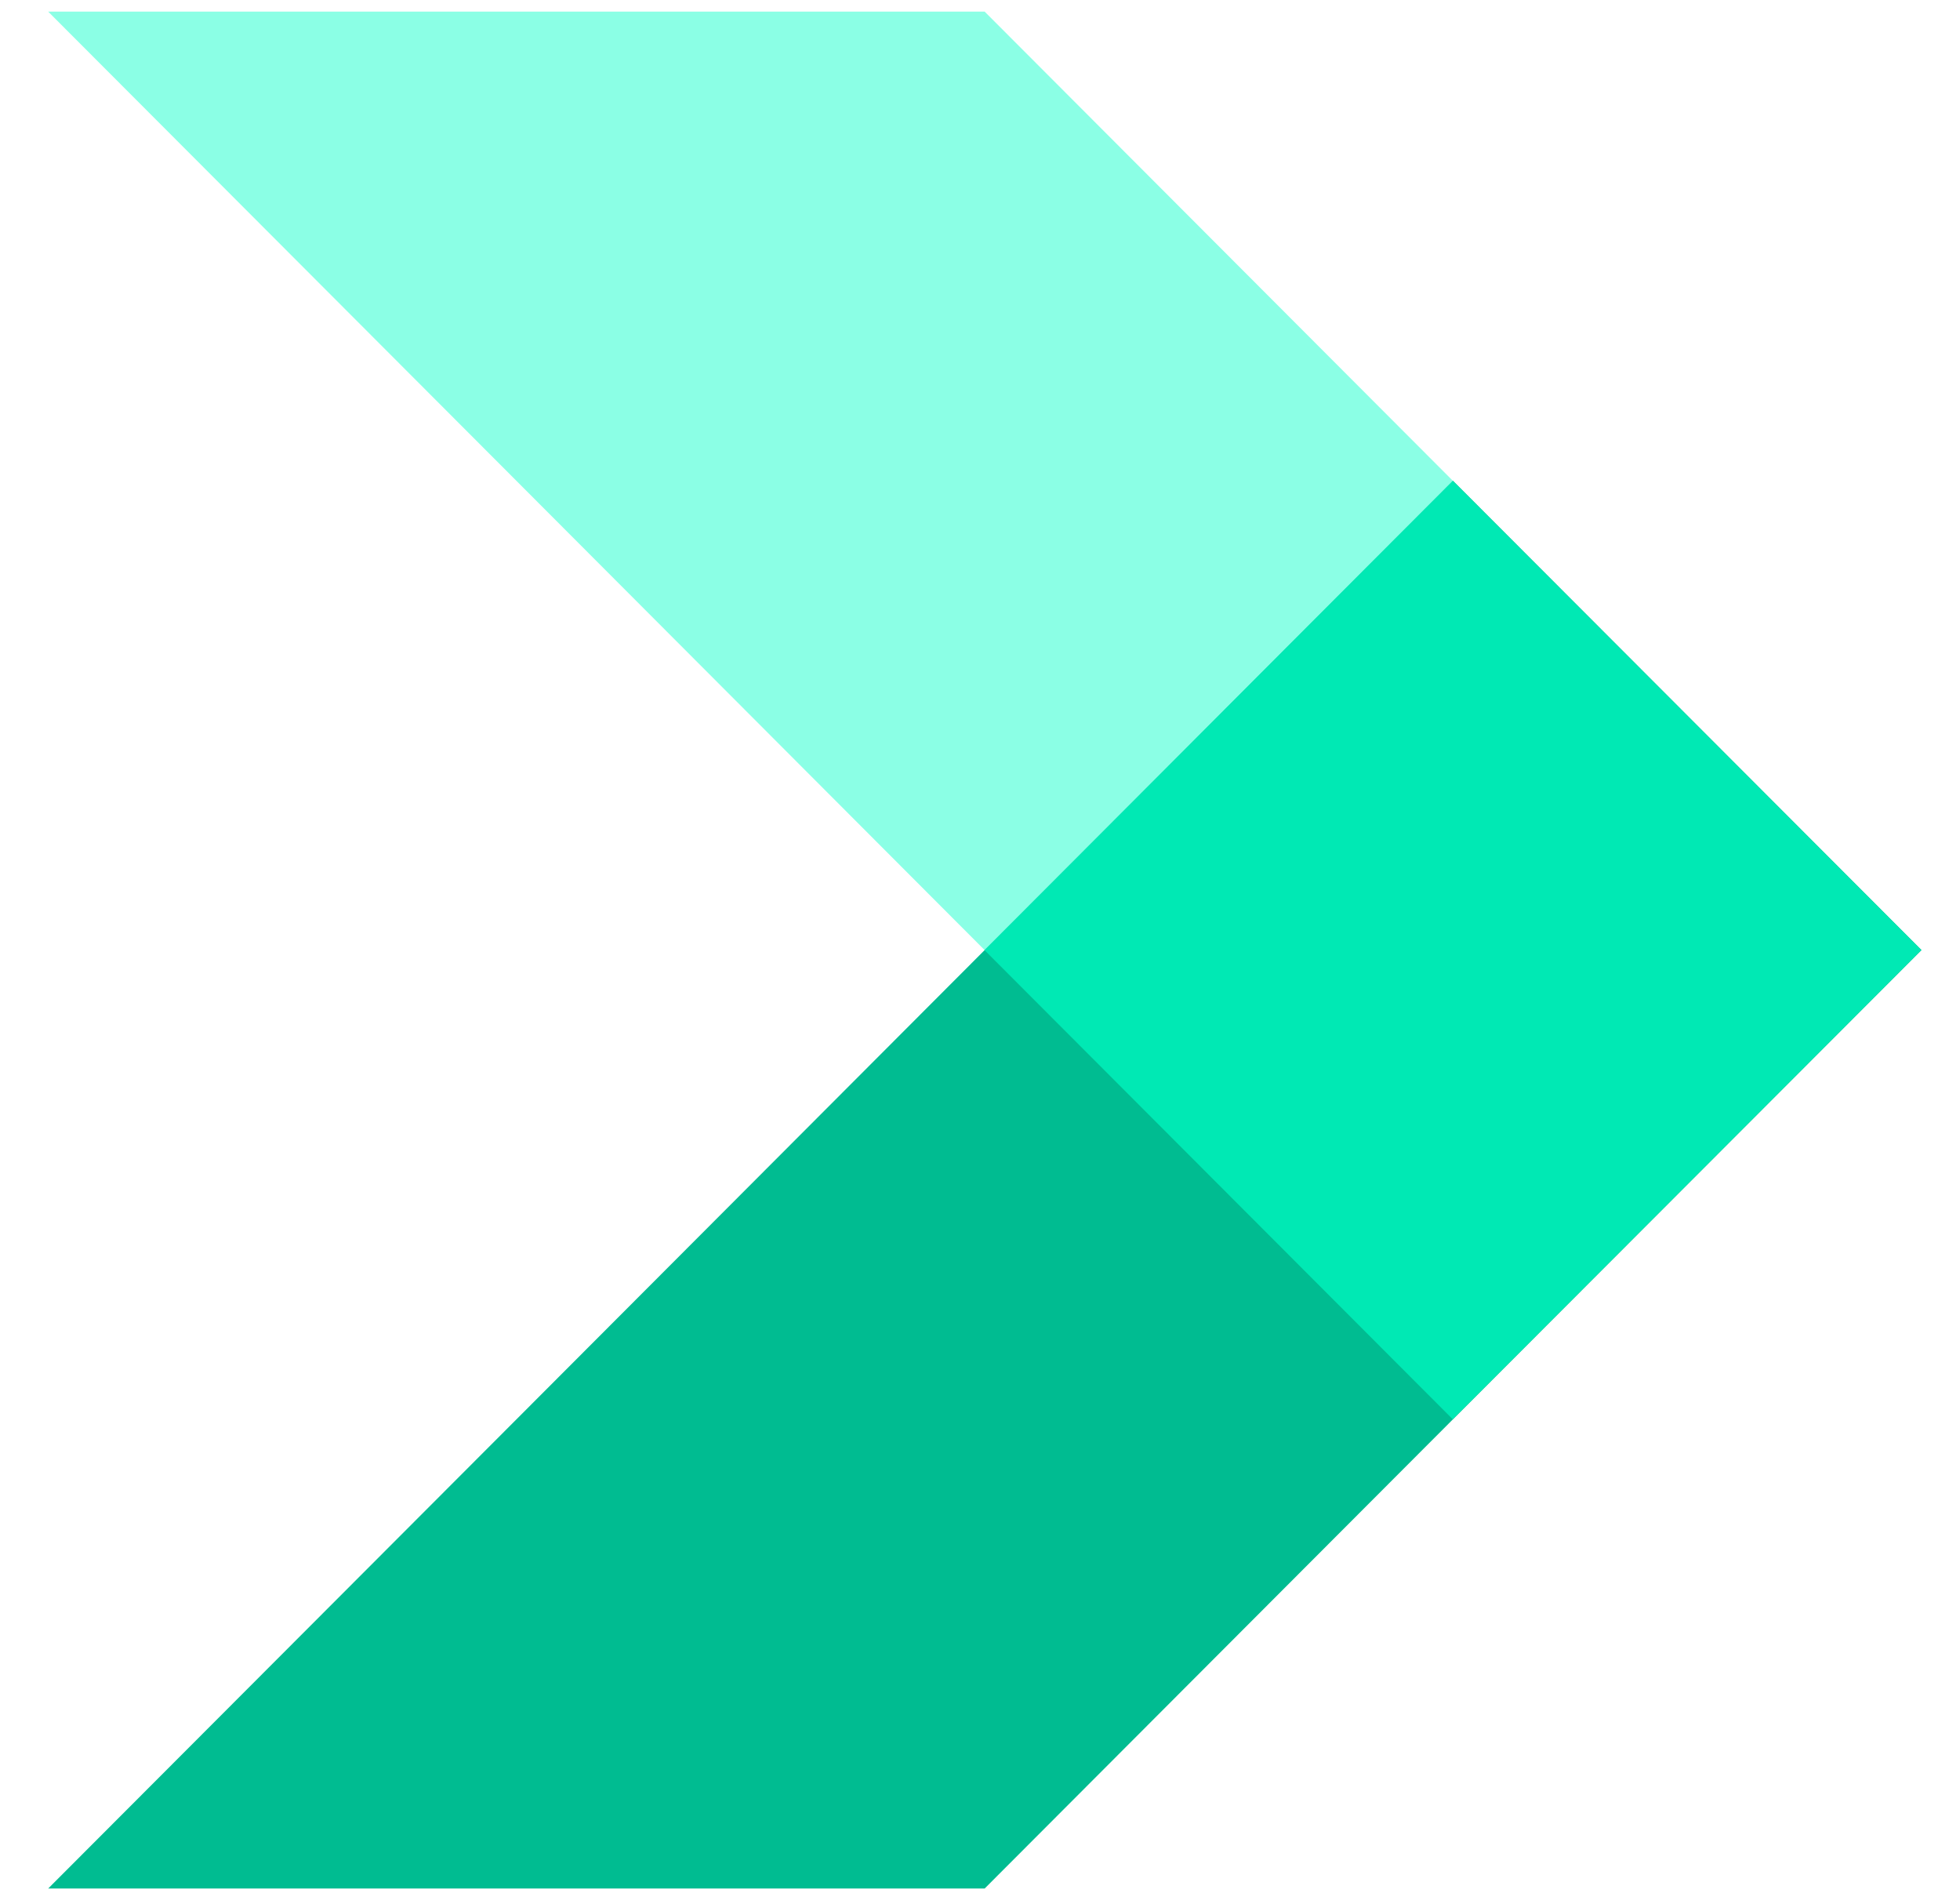
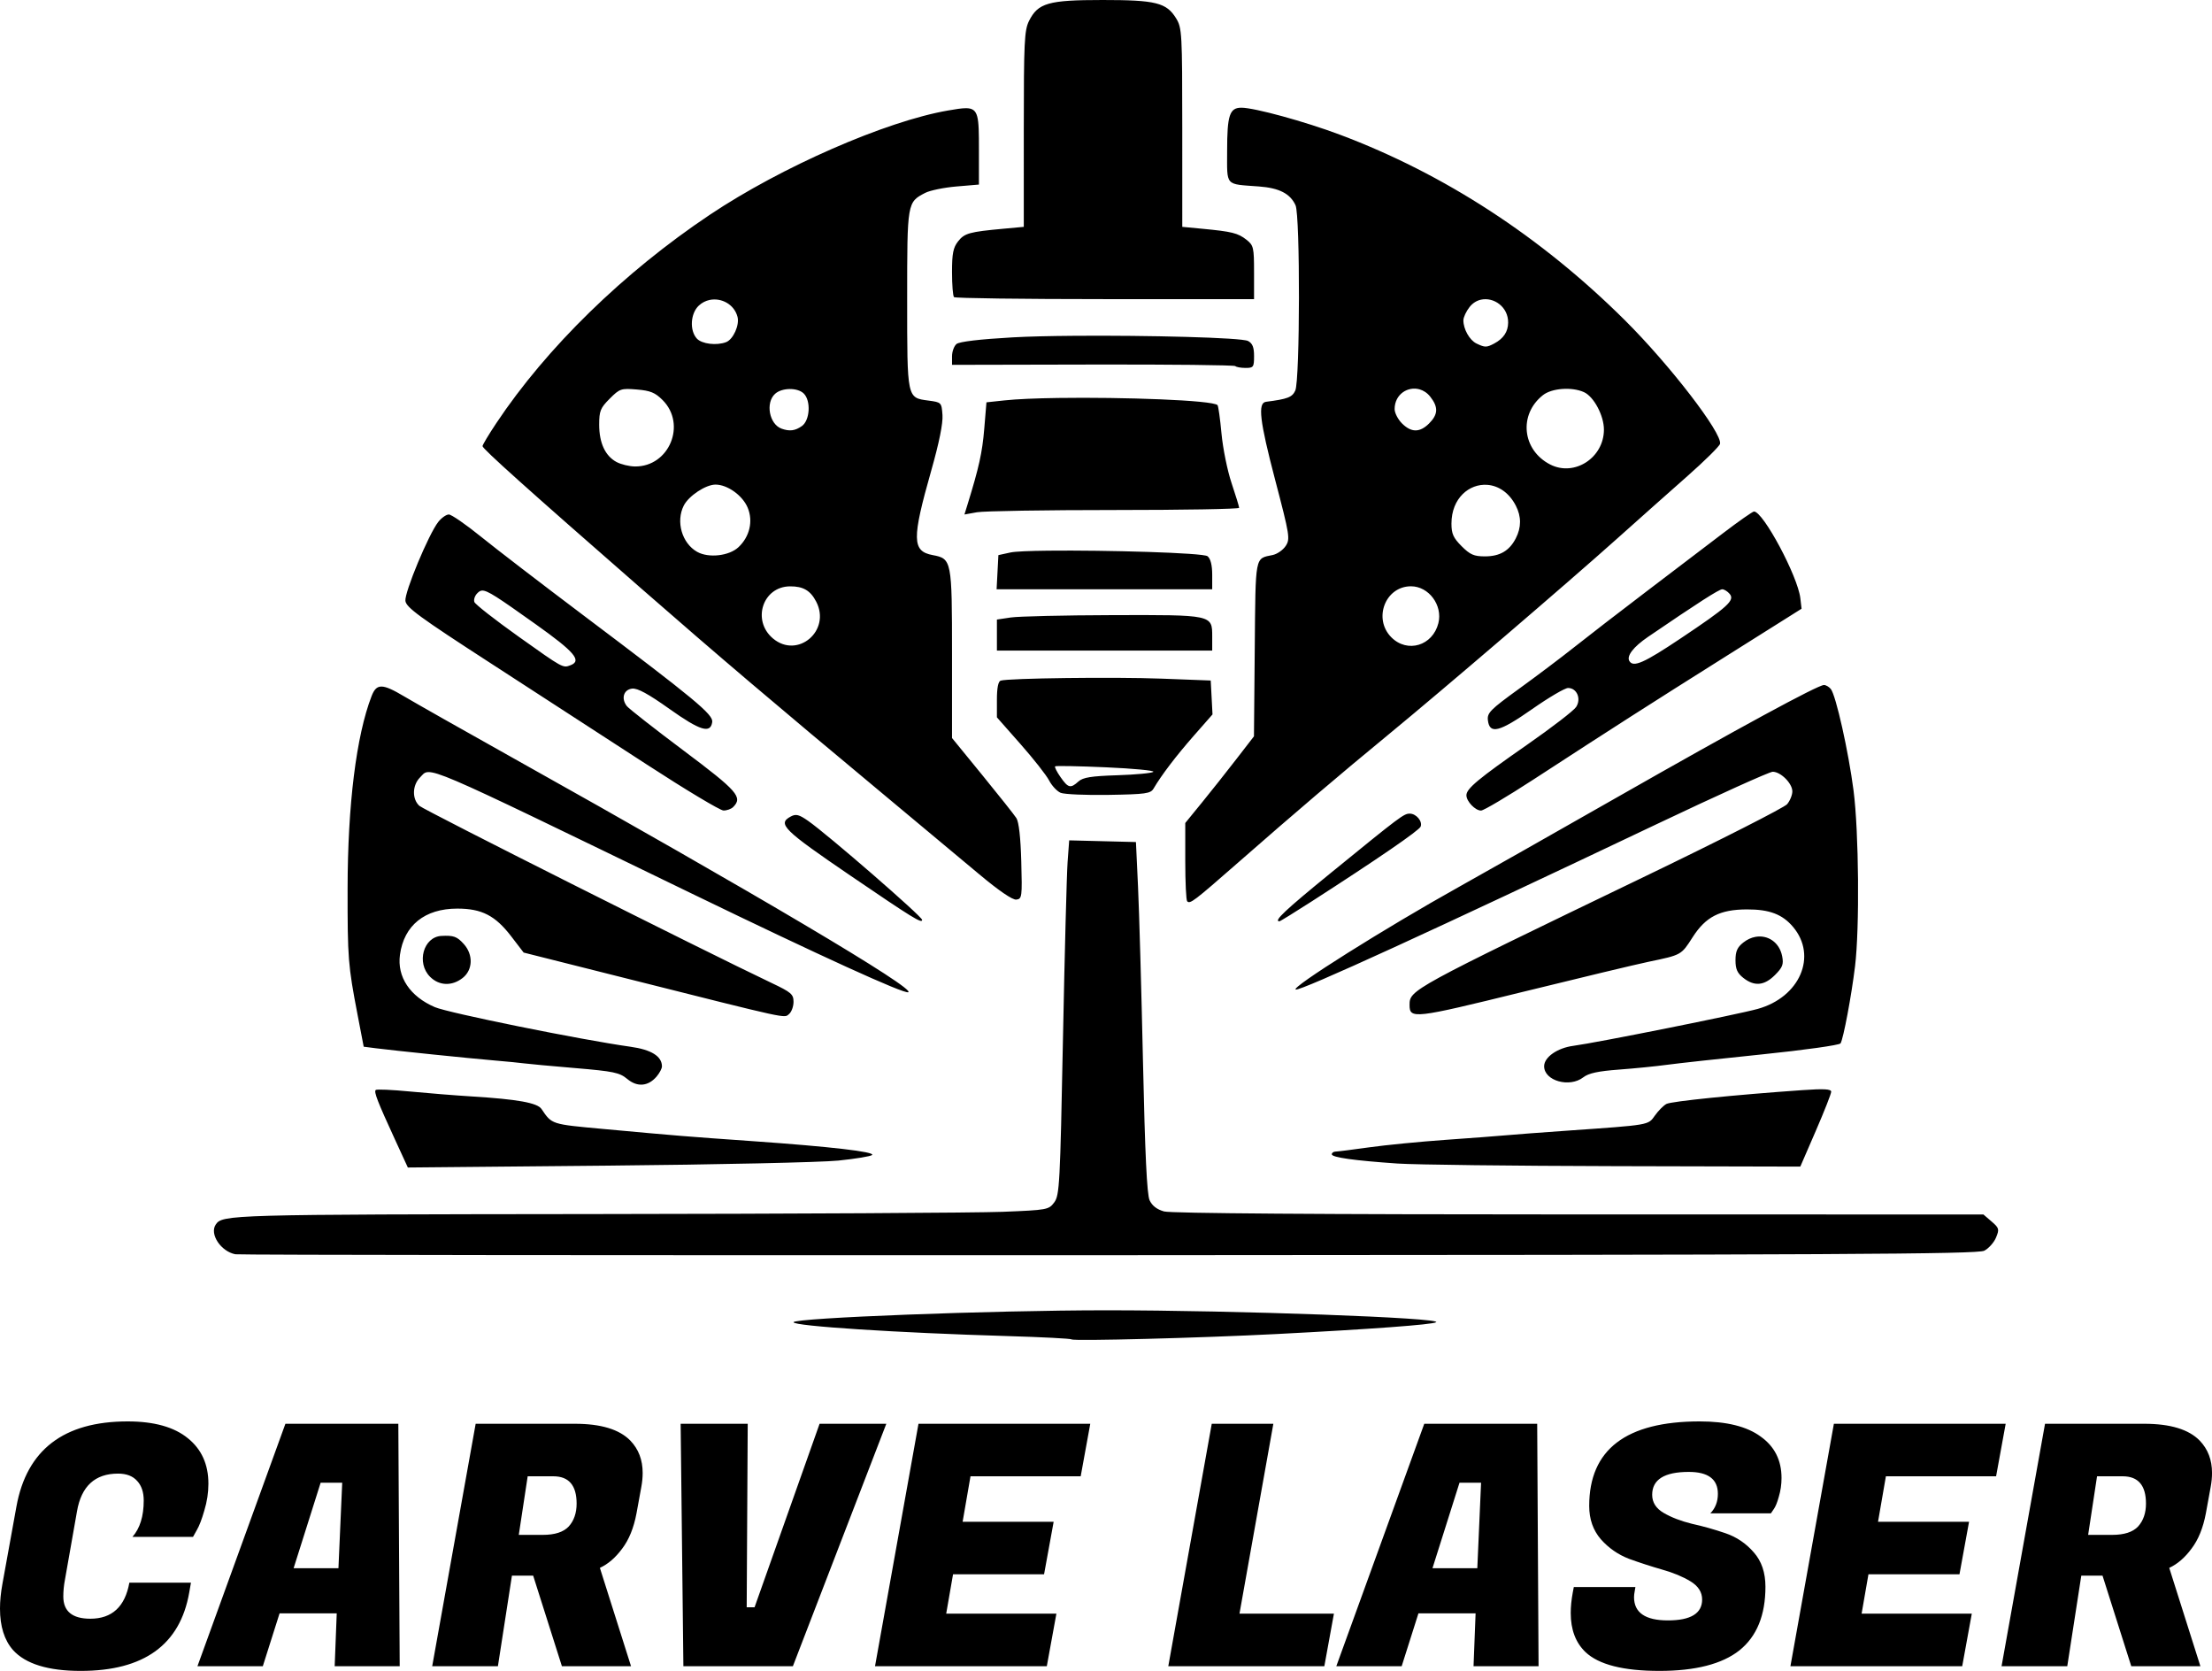
- <svg xmlns="http://www.w3.org/2000/svg" width="29" height="28" viewBox="0 0 29 28" fill="none">
-   <path fill-rule="evenodd" clip-rule="evenodd" d="M21.498 20.995L14.569 27.936H0.713L7.642 20.995L14.569 14.054L21.498 7.112L28.431 14.054L21.498 20.995Z" fill="#00BC91" />
-   <path fill-rule="evenodd" clip-rule="evenodd" d="M14.569 14.055L21.498 7.114L14.569 0.172H0.713L7.642 7.114L14.569 14.055Z" fill="#8BFFE5" />
-   <path fill-rule="evenodd" clip-rule="evenodd" d="M21.495 20.995L14.566 14.054L21.495 7.112L28.428 14.054L21.495 20.995Z" fill="#00E9B4" />
+ <svg xmlns="http://www.w3.org/2000/svg" version="1.1" viewBox="0 0 739.7 558.59">
+   <path d="m368.64 1e-5c17.903-2e-3 21.461 0.889 24.691 6.188 1.917 3.144 2.018 4.974 2.022 36.48l4e-3 33.17 6.75 0.641c9.862 0.936 11.877 1.437 14.703 3.66 2.389 1.88 2.547 2.556 2.547 10.932v8.928h-49.834c-27.408-1e-5 -50.133-0.301-50.5-0.668-0.367-0.367-0.666-4.131-0.666-8.365 0-6.239 0.387-8.19 2.043-10.295 2.131-2.709 3.757-3.159 15.207-4.211l6.75-0.621 2e-3 -32.67c1e-3 -29.1 0.193-33.052 1.75-36.17 3.002-6.009 6.465-6.996 24.531-6.998zm46.502 36.006c4.389 0.015 21.199 4.618 32.881 9.002 34.931 13.11 67.282 34.161 95.34 62.043 14.981 14.887 32.627 37.8 31.824 41.322-0.182 0.797-5.09 5.652-10.91 10.787-5.82 5.135-16.395 14.537-23.5 20.893-16.733 14.966-57.91 50.241-76.42 65.467-16.786 13.808-30.879 25.805-50.344 42.854-14.857 13.013-16.038 13.909-17.018 12.93-0.351-0.351-0.639-6.383-0.639-13.404v-12.768l5.559-6.816c3.057-3.749 8.225-10.269 11.484-14.488l5.928-7.67 0.264-29.221c0.288-31.728-0.017-30.129 6.004-31.395 1.506-0.316 3.463-1.683 4.35-3.037 1.529-2.333 1.344-3.484-3.541-22.117-5.172-19.724-5.871-25.704-3.047-26.064 7.234-0.924 8.765-1.512 9.789-3.76 1.583-3.474 1.659-58.49 0.086-61.943-1.776-3.897-5.453-5.785-12.252-6.289-11.48-0.852-10.623 0.109-10.623-11.918 0-11.921 0.83-14.42 4.785-14.406zm-92.172 0.164c4.324-0.011 4.387 2.816 4.387 13.803v11.73l-7.529 0.637c-4.141 0.35-8.839 1.315-10.439 2.143-6.024 3.115-6.031 3.155-6.031 35.547 0 33.351-0.089 32.922 7.107 33.883 4.35 0.58 4.396 0.628 4.701 4.846 0.199 2.759-1.118 9.278-3.738 18.5-6.527 22.976-6.46 27.013 0.467 28.312 6.363 1.194 6.463 1.708 6.463 33.012v28.139l10.119 12.389c5.565 6.813 10.698 13.289 11.408 14.389 0.824 1.276 1.416 6.525 1.633 14.5 0.324 11.882 0.241 12.512-1.66 12.74-1.27 0.153-5.83-2.965-12.5-8.549-5.775-4.834-19.725-16.474-31-25.867-38.55-32.114-55.514-46.525-82-69.654-37.787-32.998-53-46.639-53-47.525 0-0.425 2.082-3.894 4.625-7.709 16.845-25.269 42.542-50.339 71.375-69.633 23.892-15.988 58.867-31.288 79.713-34.871 2.544-0.437 4.459-0.756 5.9-0.76zm172.28 64.012c-1.415 0.314-2.758 1.103-3.818 2.451-1.14 1.449-2.072 3.453-2.072 4.453 0 2.956 2.073 6.633 4.365 7.742 2.834 1.372 3.385 1.373 5.951 6e-3 3.092-1.647 4.616-3.923 4.652-6.951 0.065-5.315-4.834-8.644-9.078-7.701zm-257.97 0.1c-1.298 0.277-2.546 0.894-3.607 1.891-2.784 2.615-3.122 8.274-0.658 10.996 1.649 1.822 6.606 2.434 9.799 1.209 2.376-0.912 4.536-5.701 3.814-8.459-1.106-4.231-5.453-6.466-9.348-5.637zm122.03 11.977c24.406-0.185 55.886 0.582 58.047 1.738 1.488 0.797 2.004 2.093 2.004 5.037 0 3.687-0.197 3.965-2.832 3.965-1.558 0-3.111-0.277-3.449-0.615s-21.788-0.57-47.666-0.516l-47.053 0.1v-2.861c0-1.574 0.675-3.423 1.5-4.107 0.952-0.79 7.799-1.6 18.75-2.217 5.215-0.294 12.564-0.462 20.699-0.523zm163.13 17.771c-2.554 0.184-4.977 0.889-6.461 2.057-8.22 6.466-6.985 18.383 2.404 23.195 8.101 4.152 17.959-2.236 17.975-11.648 8e-3 -4.689-3.363-11.028-6.666-12.533-2.011-0.916-4.698-1.254-7.252-1.07zm-258.35 0.025c-1.854 0.016-3.74 0.551-4.896 1.598-3.295 2.982-1.955 10.176 2.17 11.65 2.678 0.957 4.512 0.725 6.777-0.861 2.701-1.892 3.094-8.431 0.652-10.873-1.028-1.028-2.849-1.53-4.703-1.514zm210.62 0.105c-3.929-1.115-8.342 1.653-8.342 6.606 0 1.278 1.105 3.427 2.455 4.777 3.115 3.115 5.977 3.115 9.092 0 2.999-2.999 3.103-5.45 0.381-8.91-1.02-1.297-2.276-2.101-3.586-2.473zm-261.75 0.053c-5.275-0.437-5.719-0.287-9.068 3.062-3.117 3.117-3.523 4.114-3.523 8.672 0 6.111 2.001 10.443 5.764 12.484 1.506 0.817 4.311 1.498 6.236 1.512 11.43 0.083 17.31-14.098 9.207-22.201-2.501-2.5-4.096-3.155-8.615-3.529zm140.77 2.828c21.873-0.322 51.764 0.743 53.414 2.393 0.274 0.274 0.871 4.548 1.328 9.498 0.457 4.95 1.97 12.4 3.365 16.555 1.395 4.155 2.535 7.882 2.535 8.283 3e-5 0.401-18.788 0.729-41.75 0.729-22.962-1e-5 -43.63 0.337-45.93 0.75l-4.18 0.75 1.004-3.25c3.849-12.447 4.957-17.44 5.613-25.318l0.742-8.932 6-0.643c4.166-0.445 10.566-0.707 17.857-0.814zm-114.46 28.961c-3.266-5e-3 -8.972 3.769-10.619 7.025-2.704 5.345-0.6 12.597 4.484 15.461 3.815 2.149 10.692 1.371 13.816-1.564 3.75-3.523 4.957-8.705 3.078-13.203-1.711-4.095-6.755-7.713-10.76-7.719zm258.1 0.084c-6.003-0.459-11.998 4.42-11.998 12.963 0 3.386 0.626 4.775 3.4 7.549 2.831 2.831 4.132 3.4 7.777 3.4 4.998 0 8.176-1.85 10.328-6.012 1.894-3.663 1.898-7.305 0.014-10.949-2.316-4.479-5.92-6.676-9.521-6.951zm89.174 8.912c3.068 0 14.629 21.614 15.492 28.965l0.414 3.535-25.289 15.906c-26.174 16.463-37.075 23.439-64.289 41.139-8.8 5.723-16.716 10.416-17.594 10.43-1.934 0.029-4.906-3.07-4.906-5.117 0-2.217 3.969-5.516 20.367-16.934 8.177-5.693 15.52-11.349 16.32-12.57 1.793-2.736 0.263-6.354-2.688-6.354-1.062 0-6.471 3.178-12.02 7.062-11.009 7.707-14.241 8.514-14.795 3.703-0.282-2.445 0.818-3.553 10.416-10.5 5.902-4.272 14.231-10.55 18.512-13.953 4.28-3.403 15.074-11.728 23.984-18.5 8.91-6.772 20.485-15.575 25.723-19.562 5.237-3.987 9.896-7.25 10.352-7.25zm-436.45 1c0.868 0 5.673 3.313 10.678 7.363 5.004 4.05 20.348 15.83 34.098 26.18 37.579 28.286 43.661 33.319 43.303 35.832-0.567 3.976-4.042 2.913-14.309-4.379-7.11-5.05-10.692-6.998-12.482-6.789-2.85 0.333-3.748 3.336-1.752 5.861 0.682 0.863 9.228 7.556 18.99 14.873 18.035 13.518 19.838 15.571 16.551 18.857-0.66 0.66-2.123 1.182-3.25 1.158s-12.626-6.919-25.551-15.322c-12.925-8.403-36.325-23.579-52-33.723-24.146-15.626-28.546-18.839-28.803-21.037-0.331-2.832 7.777-22.301 10.984-26.379 1.08-1.373 2.675-2.496 3.543-2.496zm200.51 12.092c19.008-0.209 51.807 0.699 53.215 1.867 1.01 0.838 1.547 2.979 1.547 6.162v4.879h-72.1l0.301-5.709 0.299-5.711 4-0.875c1.598-0.35 6.402-0.544 12.738-0.613zm121.23 11.908c-8.59 0-12.755 10.866-6.545 17.076 5.356 5.356 13.815 2.799 15.709-4.748 1.503-5.988-3.21-12.328-9.164-12.328zm-207.65 0.021c-9.13 0.061-12.847 11.409-5.705 17.418 8.253 6.944 19.481-2.593 14.467-12.289-1.934-3.74-4.357-5.158-8.762-5.129zm311.73 0.979c-1.062 0-8.099 4.513-24.799 15.904-4.927 3.361-7.279 6.423-6.232 8.115 1.34 2.168 4.879 0.599 17.148-7.604 15.831-10.584 18.173-12.708 16.387-14.859-0.711-0.857-1.838-1.557-2.504-1.557zm-414.78 0.434c-0.611 0.053-1.029 0.398-1.522 0.891-0.836 0.836-1.274 2.162-0.973 2.947s6.965 5.996 14.809 11.578c14.857 10.574 14.771 10.527 17.334 9.543 3.896-1.495 1.386-4.448-11.668-13.723-12.573-8.933-16.147-11.395-17.98-11.236zm210.62 8.207c33.751-0.106 33.616-0.134 33.613 7.144v4.715h-71.998v-10.379l4.635-0.693c2.549-0.382 17.736-0.737 33.75-0.787zm-15.193 21.029c11.137-0.139 23.919-0.099 31.809 0.201l16.5 0.629 0.299 5.668 0.297 5.67-6.297 7.17c-5.868 6.681-10.783 13.133-13.406 17.604-0.991 1.688-2.583 1.913-15 2.123-7.641 0.129-14.881-0.186-16.09-0.699s-2.94-2.368-3.848-4.123c-0.908-1.755-5.207-7.22-9.553-12.145l-7.902-8.955v-5.938c0-3.873 0.435-6.076 1.25-6.334 1.311-0.415 10.804-0.732 21.941-0.871zm253.38 2.33c0.649 0 1.675 0.596 2.279 1.324 1.699 2.047 5.917 20.867 7.615 33.977 1.77 13.662 2.045 46.013 0.498 58.725-1.204 9.898-3.902 24.25-4.848 25.779-0.362 0.585-12.118 2.236-26.139 3.672-14.015 1.435-28.407 3.011-31.982 3.5-3.575 0.489-10.775 1.207-16 1.596-6.944 0.516-10.142 1.206-11.885 2.566-4.599 3.588-13.115 1.195-13.115-3.686 0-3.029 4.417-6.118 9.758-6.826 7.776-1.032 54.897-10.463 61.662-12.342 14.088-3.913 20.029-17.658 11.838-27.393-3.571-4.245-7.929-5.897-15.475-5.871-9.015 0.032-13.752 2.461-18.127 9.301-3.822 5.975-3.698 5.907-14.656 8.188-4.125 0.859-23.152 5.411-42.283 10.119-36.298 8.932-37.717 9.096-37.717 4.33 0-5.012 0.343-5.2 79-43.109 25.025-12.061 46.288-22.861 47.25-24s1.75-3.069 1.75-4.287c0-2.678-3.888-6.562-6.566-6.562-1.066 0-18.587 7.913-38.936 17.584-74.143 35.237-118.96 55.764-120.57 55.227-1.819-0.607 30.059-20.649 54.568-34.307 7.7-4.291 31.55-17.799 53-30.021 40.523-23.09 67.047-37.482 69.076-37.482zm-482.37 0.518c1.594 9e-3 3.895 1.098 7.549 3.269 3.708 2.204 19.792 11.307 35.742 20.229 81.499 45.584 135.76 77.729 132.85 78.699-1.574 0.525-29.271-12.097-72.354-32.973-92.276-44.713-87.198-42.544-90.887-38.855-2.621 2.621-2.73 7.244-0.225 9.512 1.593 1.442 95.06 48.432 117.78 59.213 6.565 3.115 7.332 3.775 7.332 6.311 0 1.558-0.677 3.396-1.506 4.084-1.714 1.422 0.855 1.985-53.869-11.783l-34.873-8.775-4.127-5.383c-5.356-6.989-9.867-9.314-18.068-9.314-10.871 0-17.819 5.597-19.168 15.441-1.014 7.397 3.36 13.947 11.689 17.506 4.569 1.952 48.955 10.932 65.422 13.236 6.957 0.973 10.5 3.19 10.5 6.566 0 0.703-0.787 2.208-1.75 3.346-2.83 3.345-6.482 3.666-9.842 0.867-2.585-2.154-4.521-2.559-17.408-3.647-7.975-0.673-15.625-1.377-17-1.566-1.375-0.189-5.875-0.629-10-0.98-8.705-0.741-33.603-3.302-39.617-4.074l-4.119-0.529-2.057-10.707c-3.169-16.499-3.353-18.855-3.328-42.111 0.03-28.049 2.907-51.156 8.018-64.373 0.83-2.146 1.718-3.216 3.312-3.207zm225.26 26.678c-0.227 0.227 0.587 1.844 1.809 3.592 2.563 3.667 3.347 3.86 5.982 1.475 1.521-1.376 4.239-1.811 13.08-2.096 6.138-0.197 11.53-0.71 11.984-1.139 0.454-0.429-6.66-1.108-15.809-1.512-9.148-0.404-16.819-0.548-17.047-0.32zm118.59 15.805c2.168 0 4.326 2.562 3.647 4.332-0.497 1.296-14.168 10.681-36.486 25.047-5.657 3.641-10.494 6.621-10.75 6.621-2.048-1e-5 1.887-3.705 17.158-16.145 23.419-19.076 24.458-19.855 26.432-19.855zm-204.59 0.541c0.846 0.211 1.853 0.799 3.363 1.848 6.514 4.524 38.168 32.001 38.168 33.131 0 1.323-3.241-0.675-23.771-14.656-22.72-15.472-24.728-17.456-20.146-19.908 0.857-0.459 1.541-0.625 2.387-0.414zm90.709 8.395 11.16 0.281 11.162 0.283 0.701 15c0.386 8.25 1.131 34.575 1.656 58.5 0.679 30.909 1.319 44.294 2.209 46.246 0.838 1.837 2.442 3.077 4.844 3.744 2.306 0.641 51.966 1 138.79 1.004l135.19 6e-3 2.738 2.353c2.532 2.178 2.644 2.582 1.488 5.371-0.687 1.659-2.456 3.636-3.932 4.394-2.261 1.163-48.276 1.398-292.68 1.498-159.5 0.065-290.97-0.073-292.17-0.309-4.843-0.955-8.681-6.746-6.568-9.91 2.233-3.344 4.194-3.398 126.42-3.531 66.724-0.073 128.24-0.41 136.71-0.75 14.993-0.601 15.446-0.685 17.287-3.156 1.764-2.369 1.959-6.007 2.91-54.5 0.561-28.579 1.258-55.239 1.551-59.244zm-209.93 31.945c4.093-0.216 5.228 0.198 7.5 2.727 3.195 3.556 3.022 8.64-0.385 11.32-3.566 2.805-7.874 2.654-10.91-0.383-4.645-4.645-2.228-13.347 3.795-13.664zm439.41 0.318c4.088-0.748 8.035 1.766 8.951 6.51 0.519 2.686 0.124 3.706-2.42 6.25-3.569 3.569-6.869 3.873-10.561 0.969-2.032-1.599-2.635-2.954-2.635-5.928s0.602-4.329 2.635-5.928c1.287-1.012 2.667-1.624 4.029-1.873zm23.219 50.975c1.518 0.083 2.117 0.345 2.117 0.803 0 0.668-2.324 6.569-5.164 13.117l-5.164 11.906-62.086-0.152c-34.147-0.083-66.811-0.475-72.586-0.871-14.519-0.997-22-2.047-22-3.092 0-0.487 0.562-0.894 1.25-0.904s5.75-0.65 11.25-1.422c5.5-0.772 16.975-1.896 25.5-2.498s17.75-1.299 20.5-1.551c2.75-0.252 11.75-0.932 20-1.51 28.153-1.973 27.232-1.813 29.559-5.08 1.145-1.608 2.873-3.349 3.842-3.867 1.645-0.88 22.938-3.044 45.35-4.609 3.676-0.257 6.114-0.353 7.633-0.27zm-484.6 0.213c0.302-0.302 5.425-0.076 11.385 0.5 5.96 0.576 15.336 1.325 20.836 1.664 15.178 0.936 21.821 2.13 23.207 4.172 3.537 5.211 3.157 5.088 20.793 6.707 25.181 2.311 27.166 2.472 50 4.076 25.832 1.815 40.839 3.556 39.781 4.613-0.44 0.44-5.521 1.279-11.291 1.867-5.77 0.588-40.521 1.351-77.227 1.693l-66.738 0.623-4.324-9.402c-5.82-12.651-7.071-15.865-6.422-16.514zm244.22 73.648c43.34-7e-3 113.05 2.525 110.37 4.01-1.445 0.801-21.659 2.29-53.371 3.932-24.972 1.293-67.866 2.412-68.5 1.787-0.275-0.271-9.95-0.771-21.5-1.111-36.602-1.077-71.5-3.332-71.5-4.621 0-1.453 66.326-3.99 104.5-3.996z" />
+   <path transform="scale(1.0083 .99178)" d="m26.784 563.22q-16.229 0-22.472-7.037-4.313-4.994-4.313-13.96 0-3.859 0.794-8.285l4.653-26.103q5.107-28.714 36.885-28.714 13.165 0 19.975 5.675 6.81 5.561 6.81 15.322 0 4.54-1.362 9.079-1.248 4.426-2.497 6.583l-1.248 2.27h-20.088q3.745-4.313 3.745-12.257 0-4.199-2.156-6.583-2.156-2.497-6.356-2.497-11.463 0-13.619 12.711l-3.972 22.926q-0.567 2.951-0.567 5.788 0 7.49 8.966 7.49 10.782 0 12.938-12.144h20.429l-0.567 3.291q-4.54 26.444-35.977 26.444zm84.212-1.589 0.681-17.818h-18.953l-5.561 17.818h-21.677l29.168-81.715h37.453l0.454 81.715zm-4.653-61.854-8.966 28.827h14.868l1.248-28.827zm84.325-19.861q12.938 0 18.386 5.675 4.086 4.313 4.086 10.895 0 2.27-0.454 4.767l-1.589 8.852q-1.362 7.377-4.767 11.917-3.291 4.54-7.377 6.469l10.328 33.14h-22.926l-9.533-30.53h-7.037l-4.653 30.53h-21.791l14.414-81.715zm-7.15 17.705h-8.512l-2.951 19.748h7.944q6.015 0 8.626-2.837 2.61-2.951 2.61-7.718 0-9.193-7.718-9.193zm66.734 44.149 21.564-61.854h22.131l-30.984 81.715h-36.318l-0.908-81.715h22.245l-0.34 61.854zm96.923 19.861h-56.973l14.414-81.715h56.973l-3.178 17.705h-36.545l-2.61 15.322h30.189l-3.178 17.705h-30.189l-2.27 13.279h36.545zm92.043 0h-51.753l14.414-81.715h20.429l-11.236 64.01h31.324zm49.483 0 0.681-17.818h-18.953l-5.561 17.818h-21.677l29.168-81.715h37.453l0.454 81.715zm-4.653-61.854-8.966 28.827h14.868l1.248-28.827zm57.881 38.588q0 7.831 11.236 7.831 11.349 0 11.349-7.037 0-3.745-3.859-6.129-3.859-2.383-9.42-3.972-5.448-1.589-11.009-3.632-5.448-2.156-9.306-6.583-3.859-4.54-3.859-11.236 0-28.487 36.658-28.487 13.392 0 20.202 5.107 6.923 4.994 6.923 13.96 0 3.291-0.908 6.356-0.794 2.951-1.702 4.199l-0.908 1.362h-20.088q2.497-2.61 2.497-6.583 0-7.377-9.647-7.377-12.144 0-12.144 7.718 0 3.859 3.859 6.129t9.306 3.632q5.561 1.248 11.122 3.178 5.561 1.929 9.42 6.469 3.859 4.426 3.859 11.576 0 14.414-8.626 21.45-8.626 6.923-26.557 6.923t-24.514-6.356q-4.88-4.767-4.88-13.165 0-3.178 0.681-6.923l0.34-1.816h20.429l-0.227 1.362q-0.227 1.135-0.227 2.043zm108.84 23.266h-56.973l14.414-81.715h56.973l-3.178 17.705h-36.545l-2.61 15.322h30.189l-3.178 17.705h-30.189l-2.27 13.279h36.545zm60.378-81.715q12.938 0 18.386 5.675 4.086 4.313 4.086 10.895 0 2.27-0.454 4.767l-1.589 8.852q-1.362 7.377-4.767 11.917-3.291 4.54-7.377 6.469l10.328 33.14h-22.926l-9.533-30.53h-7.037l-4.653 30.53h-21.791l14.414-81.715zm-7.15 17.705h-8.512l-2.951 19.748h7.944q6.015 0 8.626-2.837 2.61-2.951 2.61-7.718 0-9.193-7.718-9.193z" stroke-width="19.615" aria-label="CARVE LASER" />
</svg>
